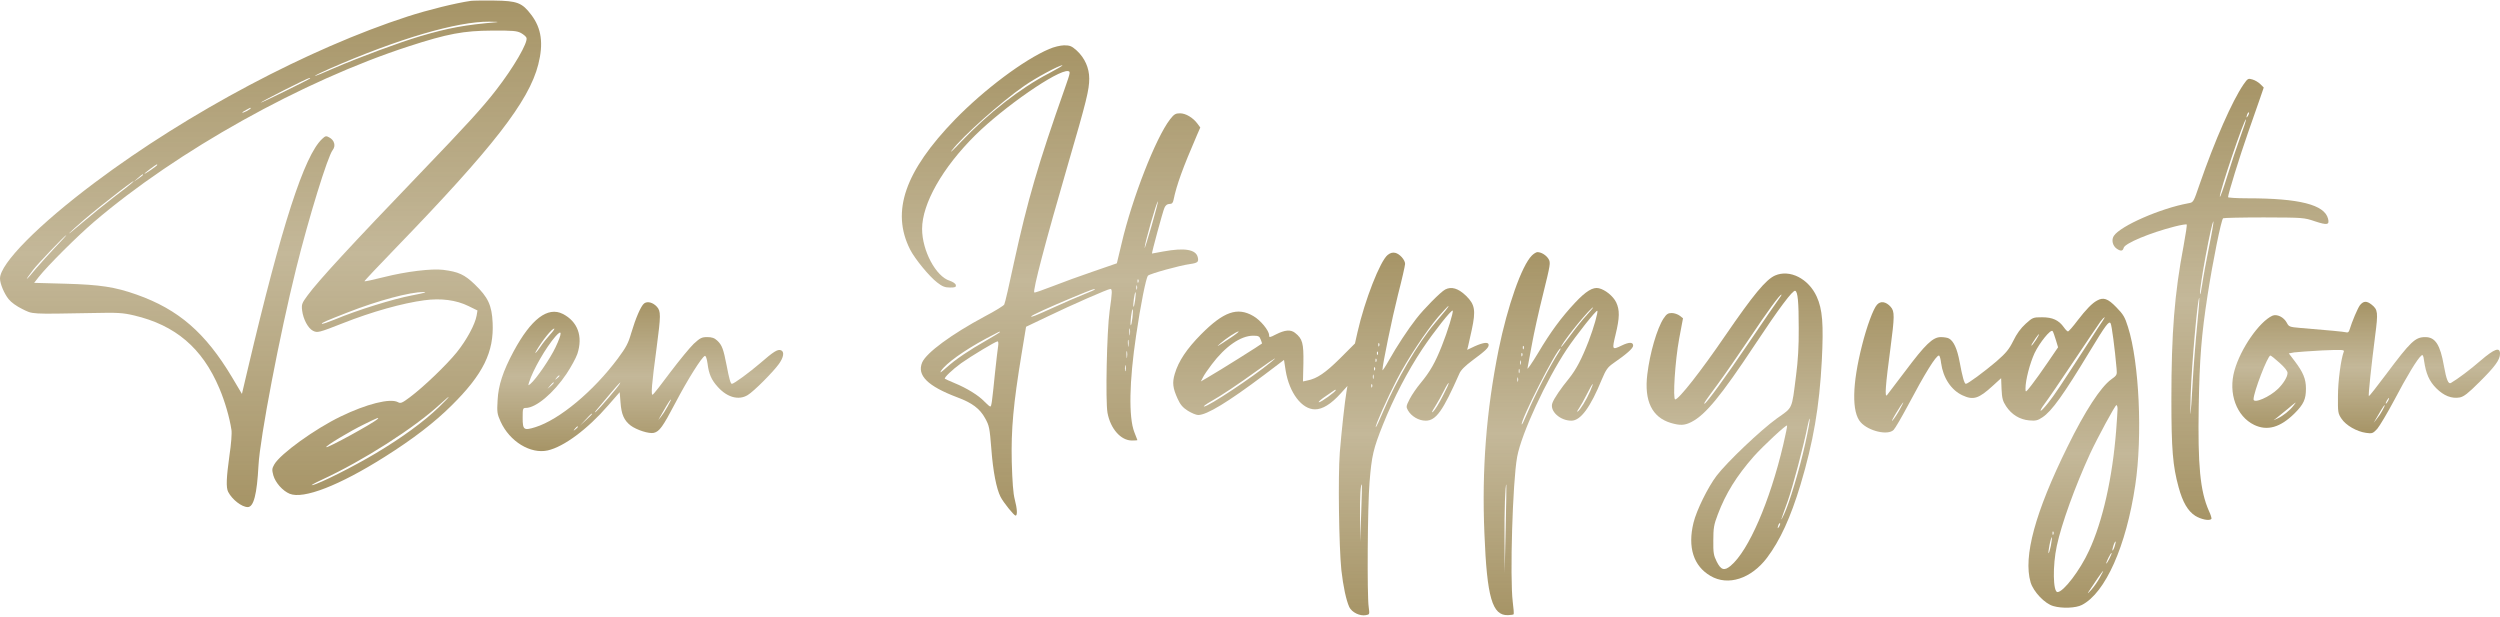
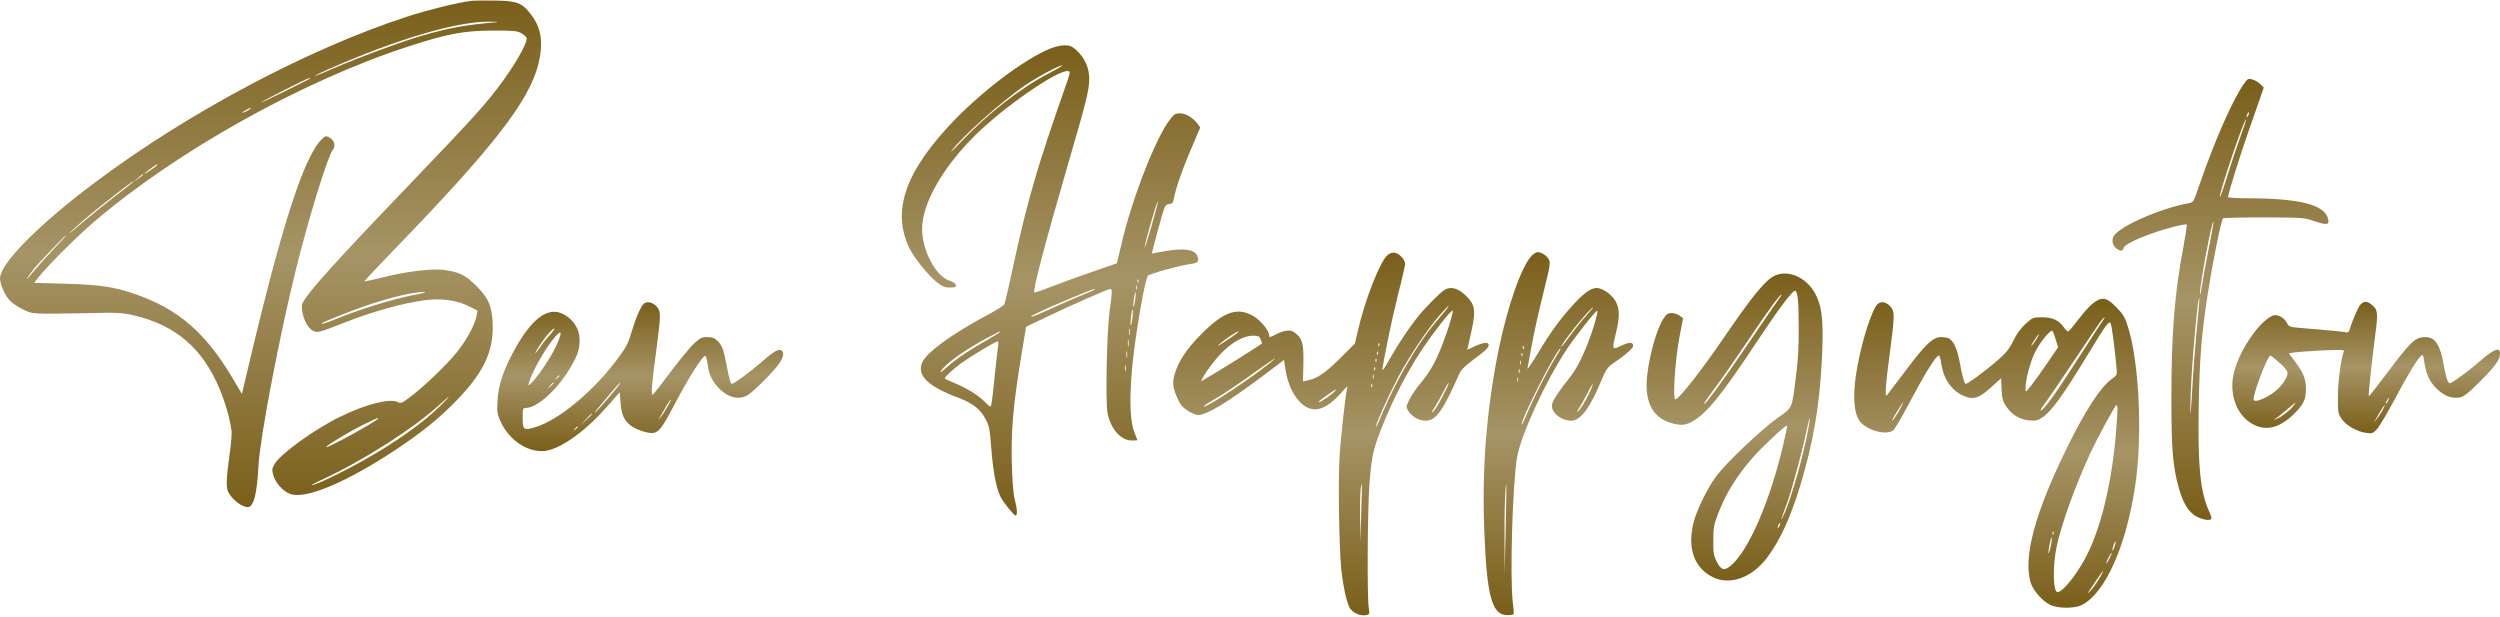
<svg xmlns="http://www.w3.org/2000/svg" version="1.0" width="1765pt" height="435pt" viewBox="0 0 1765 435" preserveAspectRatio="xMidYMid meet">
  <linearGradient id="gradient1" x1="0%" y1="0%" x2="0%" y2="100%">
-     <stop offset="0%" style="stop-color: #6b4d00; stop-opacity: .6" />
-     <stop offset="50%" style="stop-color: #6b4d00; stop-opacity: .4" />
-     <stop offset="100%" style="stop-color: #6b4d00; stop-opacity: .6" />
+     <stop offset="0%" style="stop-color: #6b4d00; stop-opacity: .9" />
+     <stop offset="50%" style="stop-color: #6b4d00; stop-opacity: .6" />
+     <stop offset="100%" style="stop-color: #6b4d00; stop-opacity: .9" />
  </linearGradient>
  <g transform="translate(0,435) scale(0.1,-0.1)" fill="url(#gradient1)" stroke="none">
    <path d="M3325 4344 c-106 -15 -304 -64 -446 -110 -697 -226 -1548 -677 -2207 -1171 -400 -299 -672 -574 -672 -679 0 -36 28 -104 60 -145 19 -24 57 -51 98 -71 75 -37 51 -36 492 -28 183 4 215 2 297 -17 292 -69 481 -230 601 -513 39 -91 73 -208 86 -295 4 -22 -2 -102 -14 -180 -22 -159 -25 -227 -9 -258 28 -54 96 -107 138 -107 42 0 65 89 76 295 11 197 149 919 266 1390 89 358 223 793 258 836 23 29 12 70 -25 89 -21 12 -27 11 -50 -11 -126 -118 -285 -608 -524 -1622 l-42 -178 -70 118 c-188 314 -377 478 -673 583 -153 54 -256 70 -502 77 l-222 6 32 41 c63 80 272 288 390 389 587 502 1474 997 2223 1240 274 89 387 110 589 111 146 1 175 -2 203 -17 18 -10 36 -25 39 -34 12 -32 -90 -208 -214 -368 -94 -122 -213 -252 -535 -587 -487 -507 -719 -758 -796 -863 -41 -56 -44 -63 -39 -107 8 -62 41 -124 76 -143 32 -16 41 -14 214 54 202 80 420 141 572 161 118 16 226 2 313 -41 l63 -31 -6 -36 c-11 -62 -70 -172 -140 -259 -72 -89 -233 -244 -332 -318 -55 -41 -65 -45 -84 -34 -55 29 -222 -13 -405 -102 -182 -88 -424 -263 -467 -337 -17 -30 -18 -38 -7 -79 15 -51 65 -108 115 -129 97 -40 350 58 670 260 200 126 354 244 476 366 220 218 297 375 287 582 -6 124 -32 179 -126 270 -73 70 -114 89 -224 103 -81 10 -262 -12 -416 -51 -75 -19 -137 -32 -139 -30 -2 2 96 106 218 232 689 712 943 1039 1009 1298 38 149 23 256 -49 351 -65 86 -99 99 -261 101 -74 1 -148 0 -165 -2z m180 -151 c-217 -18 -340 -40 -539 -99 -148 -44 -426 -147 -605 -224 -74 -33 -136 -58 -138 -56 -2 2 45 25 104 51 481 211 901 334 1128 332 50 0 72 -2 50 -4z m-1316 -397 c-10 -9 -349 -176 -349 -171 0 6 331 174 344 174 5 1 7 -1 5 -3z m-419 -211 c0 -2 -13 -11 -30 -20 -38 -19 -40 -11 -2 9 31 17 32 18 32 11z m-660 -400 c0 -2 -20 -18 -45 -35 -25 -17 -45 -29 -45 -26 0 4 80 64 88 66 1 0 2 -2 2 -5z m-100 -69 c0 -3 -15 -14 -32 -26 l-33 -22 30 26 c31 27 35 29 35 22z m-80 -59 c-8 -8 -64 -52 -125 -98 -60 -46 -159 -126 -220 -178 -60 -52 -104 -87 -96 -77 8 9 55 52 105 95 131 112 416 331 336 258z m-541 -454 c-46 -49 -106 -115 -134 -148 -77 -94 -89 -99 -21 -10 31 41 226 245 234 245 3 0 -33 -39 -79 -87z m2517 -339 c-131 -25 -386 -104 -543 -170 -47 -19 -88 -33 -90 -30 -6 6 30 21 183 81 212 83 439 144 534 143 31 0 4 -7 -84 -24z m192 -789 c-104 -101 -262 -216 -443 -324 -157 -94 -399 -216 -450 -226 -16 -4 13 13 65 37 291 134 655 366 840 537 83 76 75 60 -12 -24z m-433 -84 c-32 -30 -353 -206 -362 -198 -7 8 171 115 271 163 91 45 107 51 91 35z" />
    <path d="M7407 4004 c-180 -77 -458 -286 -663 -496 -356 -367 -454 -651 -319 -919 34 -67 136 -191 191 -233 37 -29 56 -36 91 -36 37 0 44 3 41 18 -2 10 -20 22 -43 30 -98 30 -195 213 -195 366 0 178 144 432 375 661 202 200 585 465 656 453 17 -3 16 -10 -22 -118 -190 -538 -264 -793 -360 -1232 -33 -156 -64 -290 -69 -298 -4 -8 -65 -46 -136 -83 -237 -127 -415 -258 -444 -327 -37 -90 39 -166 248 -245 105 -39 160 -80 197 -148 29 -52 32 -67 44 -218 12 -159 36 -280 65 -337 21 -41 95 -132 106 -132 14 0 12 46 -6 115 -11 40 -17 127 -21 265 -5 230 11 406 69 759 l32 194 151 72 c174 84 428 195 444 195 14 0 14 -22 -5 -155 -20 -144 -30 -638 -15 -720 21 -112 94 -195 172 -195 22 0 39 1 39 3 0 1 -10 27 -22 57 -40 104 -36 355 13 682 31 213 70 408 84 422 15 14 223 72 298 82 54 8 61 15 53 49 -14 54 -93 67 -241 40 -44 -8 -81 -15 -82 -15 -4 0 77 300 88 323 8 18 20 27 35 27 18 0 25 7 29 28 22 107 65 225 166 459 l23 53 -20 27 c-32 43 -83 73 -123 73 -31 0 -42 -6 -70 -42 -101 -130 -268 -558 -342 -875 l-34 -142 -165 -57 c-91 -31 -221 -78 -289 -105 -69 -27 -127 -47 -129 -44 -12 12 78 355 238 905 131 448 150 526 150 605 0 76 -32 146 -88 198 -36 32 -48 37 -90 37 -27 -1 -71 -11 -105 -26z m-2 -172 c-201 -104 -426 -280 -621 -484 -53 -57 -83 -84 -65 -61 77 101 347 342 511 456 83 58 247 146 270 146 8 0 -35 -25 -95 -57z m725 -1077 c-27 -94 -49 -163 -49 -155 -1 27 87 335 94 328 2 -2 -18 -80 -45 -173z m-93 -397 c-3 -8 -6 -5 -6 6 -1 11 2 17 5 13 3 -3 4 -12 1 -19z m-10 -50 c-3 -7 -5 -2 -5 12 0 14 2 19 5 13 2 -7 2 -19 0 -25z m-297 -2 c0 -2 -37 -18 -82 -36 -46 -18 -137 -58 -203 -88 -141 -64 -165 -73 -165 -66 0 7 127 65 295 135 135 56 155 63 155 55z m284 -75 c-4 -28 -9 -50 -11 -47 -3 3 -2 28 2 56 4 28 9 49 12 47 2 -3 1 -28 -3 -56z m-19 -126 c-4 -31 -9 -54 -12 -51 -3 2 -1 30 2 61 4 31 9 54 12 51 3 -2 1 -30 -2 -61z m-18 -117 c-2 -13 -4 -5 -4 17 -1 22 1 32 4 23 2 -10 2 -28 0 -40z m-917 18 c0 -3 -42 -28 -92 -57 -127 -72 -223 -137 -287 -195 -38 -34 -49 -41 -37 -22 34 52 162 144 316 227 100 53 100 53 100 47z m907 -98 c-2 -13 -4 -5 -4 17 -1 22 1 32 4 23 2 -10 2 -28 0 -40z m-920 0 c-3 -18 -13 -103 -22 -188 -22 -216 -25 -240 -34 -240 -4 0 -23 16 -42 36 -41 43 -122 93 -209 129 -36 15 -67 29 -69 31 -8 7 53 65 115 110 69 49 243 154 257 154 5 0 7 -15 4 -32z m910 -80 c-2 -13 -4 -5 -4 17 -1 22 1 32 4 23 2 -10 2 -28 0 -40z m-10 -95 c-3 -10 -5 -2 -5 17 0 19 2 27 5 18 2 -10 2 -26 0 -35z" />
    <path d="M15840 3755 c-81 -118 -204 -398 -311 -707 -43 -126 -43 -127 -79 -133 -197 -36 -480 -160 -526 -230 -19 -28 -9 -70 19 -90 29 -20 44 -19 50 5 8 32 185 106 361 151 43 11 81 17 84 14 3 -3 -7 -71 -22 -151 -64 -338 -86 -614 -86 -1082 0 -356 10 -473 51 -622 29 -106 65 -168 118 -202 41 -25 99 -37 113 -22 4 3 -4 30 -18 59 -61 140 -78 316 -71 739 6 335 19 501 63 785 37 239 95 525 109 540 4 3 133 6 288 6 279 -1 283 -1 362 -28 86 -28 102 -25 91 19 -25 99 -203 144 -568 144 -76 0 -138 4 -138 8 0 21 84 293 140 452 34 96 73 208 87 249 l25 73 -24 24 c-13 13 -38 28 -56 33 -30 9 -33 7 -62 -34z m31 -222 c-12 -20 -14 -14 -5 12 4 9 9 14 11 11 3 -2 0 -13 -6 -23z m-54 -149 c-24 -66 -66 -191 -93 -279 -27 -87 -50 -152 -52 -144 -5 27 174 557 185 546 2 -2 -16 -58 -40 -123z m-221 -776 c-19 -95 -41 -213 -48 -263 -7 -49 -14 -81 -16 -70 -6 39 84 523 95 511 2 -2 -11 -82 -31 -178z m-85 -564 c-11 -110 -25 -289 -31 -399 -14 -248 -20 -291 -14 -85 7 215 50 697 61 686 2 -2 -5 -93 -16 -202z" />
    <path d="M9797 2550 c-53 -42 -162 -320 -213 -545 l-18 -80 -105 -105 c-104 -103 -163 -143 -230 -156 l-32 -7 3 129 c2 142 -6 172 -59 214 -32 25 -71 21 -135 -11 -44 -23 -48 -23 -48 -6 0 33 -61 107 -112 136 -112 65 -209 31 -368 -129 -101 -102 -160 -190 -186 -279 -19 -63 -14 -101 20 -176 19 -42 36 -62 72 -85 26 -16 59 -30 73 -30 61 0 209 90 466 283 l140 106 12 -77 c26 -156 114 -272 207 -272 53 0 113 37 180 111 l49 54 -6 -35 c-12 -67 -36 -286 -48 -435 -13 -168 -6 -663 11 -830 13 -115 34 -213 56 -261 18 -37 74 -65 117 -57 27 5 27 6 20 57 -12 81 -8 715 6 881 15 189 27 238 95 408 75 187 173 375 277 532 82 123 207 281 215 272 7 -7 -36 -148 -77 -250 -47 -118 -82 -180 -149 -261 -27 -32 -62 -83 -77 -112 -26 -51 -27 -56 -13 -81 24 -42 76 -73 125 -73 73 0 121 67 238 332 11 26 41 55 93 94 92 68 114 89 114 109 0 22 -37 18 -99 -10 l-53 -25 6 22 c3 13 15 67 27 121 29 136 22 177 -40 238 -56 54 -104 68 -148 45 -31 -16 -150 -136 -204 -206 -56 -71 -139 -197 -191 -290 -26 -47 -48 -80 -48 -73 0 37 68 367 110 533 28 108 50 206 50 217 0 28 -38 71 -70 78 -18 4 -34 0 -53 -15z m411 -389 c-13 -15 -47 -57 -77 -92 -121 -143 -270 -397 -367 -627 -26 -62 -49 -110 -51 -108 -7 7 83 209 149 336 73 142 204 339 292 443 37 42 69 77 72 77 3 0 -5 -13 -18 -29z m-1513 -191 c-105 -70 -114 -75 -80 -45 38 34 116 85 129 85 6 0 -16 -18 -49 -40z m205 -16 c6 -14 10 -27 10 -29 0 -3 -305 -195 -384 -240 l-48 -28 15 29 c8 17 36 57 61 90 96 128 205 204 294 204 36 0 44 -4 52 -26z m837 -46 c-3 -8 -6 -5 -6 6 -1 11 2 17 5 13 3 -3 4 -12 1 -19z m-10 -60 c-3 -8 -6 -5 -6 6 -1 11 2 17 5 13 3 -3 4 -12 1 -19z m-752 -53 c-131 -108 -443 -315 -474 -315 -9 0 13 16 48 36 72 40 187 117 341 228 105 75 142 97 85 51z m742 3 c-3 -8 -6 -5 -6 6 -1 11 2 17 5 13 3 -3 4 -12 1 -19z m-10 -60 c-3 -8 -6 -5 -6 6 -1 11 2 17 5 13 3 -3 4 -12 1 -19z m-10 -60 c-3 -7 -5 -2 -5 12 0 14 2 19 5 13 2 -7 2 -19 0 -25z m488 -126 c-25 -49 -55 -98 -67 -108 -14 -13 -10 -1 14 36 19 30 47 81 63 113 15 31 30 55 33 53 2 -3 -17 -45 -43 -94z m-498 66 c-3 -8 -6 -5 -6 6 -1 11 2 17 5 13 3 -3 4 -12 1 -19z m-257 -23 c0 -10 -103 -85 -118 -85 -9 0 13 20 49 44 70 49 69 48 69 41z m180 -870 l-7 -200 -1 171 c-2 144 4 244 13 232 1 -2 -1 -93 -5 -203z" />
    <path d="M10815 2546 c-72 -72 -172 -357 -235 -666 -87 -433 -119 -846 -100 -1297 18 -452 55 -579 166 -576 19 1 38 3 40 6 3 2 0 42 -6 88 -21 172 -1 848 31 1023 29 162 206 544 351 761 67 100 208 278 215 271 7 -7 -25 -120 -61 -214 -48 -124 -87 -199 -138 -263 -59 -72 -106 -141 -118 -174 -21 -56 53 -125 134 -125 65 0 134 93 216 294 28 66 40 83 78 110 97 67 142 107 142 126 0 26 -29 26 -82 0 -67 -32 -68 -30 -42 78 29 119 30 173 4 228 -22 44 -76 88 -122 99 -41 10 -91 -20 -167 -101 -99 -106 -173 -206 -262 -356 -44 -73 -78 -122 -75 -108 3 14 17 89 31 167 14 79 50 241 80 360 51 207 53 218 38 244 -16 27 -51 49 -79 49 -8 0 -26 -11 -39 -24z m388 -420 c-28 -30 -76 -89 -108 -133 -60 -81 -84 -110 -70 -83 36 64 206 270 223 270 2 0 -18 -24 -45 -54z m-446 -238 c-3 -8 -6 -5 -6 6 -1 11 2 17 5 13 3 -3 4 -12 1 -19z m249 -23 c-62 -95 -171 -306 -226 -438 -18 -43 -34 -76 -36 -74 -17 16 248 537 273 537 3 0 -2 -11 -11 -25z m-259 -27 c-3 -8 -6 -5 -6 6 -1 11 2 17 5 13 3 -3 4 -12 1 -19z m-10 -60 c-3 -7 -5 -2 -5 12 0 14 2 19 5 13 2 -7 2 -19 0 -25z m-10 -60 c-3 -7 -5 -2 -5 12 0 14 2 19 5 13 2 -7 2 -19 0 -25z m-10 -60 c-3 -7 -5 -2 -5 12 0 14 2 19 5 13 2 -7 2 -19 0 -25z m509 -71 c-27 -62 -70 -132 -88 -143 -6 -4 -3 6 9 22 11 16 37 62 57 102 42 84 56 96 22 19z m-596 -972 l-7 -310 -1 236 c-2 200 5 396 13 387 1 -2 -1 -142 -5 -313z" />
    <path d="M12532 2405 c-65 -29 -153 -135 -352 -425 -173 -253 -328 -450 -353 -450 -18 0 -1 274 28 429 l27 144 -23 18 c-13 10 -39 19 -56 19 -27 0 -37 -7 -58 -38 -46 -70 -97 -244 -115 -395 -23 -187 33 -303 166 -343 65 -19 98 -18 146 7 99 51 207 182 450 549 166 251 265 383 282 377 18 -6 25 -74 25 -264 1 -126 -5 -230 -19 -335 -31 -245 -21 -221 -135 -302 -113 -81 -352 -308 -426 -405 -62 -82 -142 -245 -163 -332 -42 -173 0 -305 120 -375 124 -73 287 -20 399 128 93 124 166 283 236 514 91 303 134 552 151 878 13 258 5 362 -36 452 -58 127 -190 194 -294 149z m26 -167 c-14 -18 -107 -154 -208 -303 -168 -248 -304 -435 -316 -435 -8 0 2 14 91 135 45 61 145 205 222 320 133 199 218 315 230 315 3 0 -6 -15 -19 -32z m187 -1020 c-41 -184 -112 -420 -150 -500 -29 -60 -27 -53 26 93 36 102 113 393 140 529 7 35 14 59 16 53 2 -6 -12 -85 -32 -175z m-155 -7 c-95 -403 -245 -749 -371 -855 -45 -38 -69 -31 -99 29 -22 44 -25 63 -24 150 0 87 4 111 32 184 56 148 132 270 253 408 68 76 229 226 236 219 2 -2 -10 -63 -27 -135z m-29 -578 c-12 -20 -14 -14 -5 12 4 9 9 14 11 11 3 -2 0 -13 -6 -23z" />
    <path d="M14805 2228 c-35 -19 -76 -61 -137 -140 -32 -43 -63 -78 -68 -78 -5 0 -18 13 -29 29 -36 51 -80 71 -154 71 -63 0 -66 -1 -116 -46 -34 -31 -63 -70 -87 -120 -31 -62 -51 -86 -121 -147 -85 -72 -200 -157 -214 -157 -11 0 -25 52 -44 155 -17 92 -42 147 -75 165 -10 6 -36 10 -58 10 -56 0 -109 -51 -250 -239 -64 -85 -123 -162 -130 -171 -17 -19 -10 73 24 327 30 230 31 264 2 297 -33 37 -71 43 -96 15 -26 -27 -73 -155 -106 -287 -70 -275 -74 -473 -9 -544 56 -62 192 -94 232 -53 11 11 54 85 97 165 125 236 202 360 223 360 5 0 12 -24 15 -52 14 -105 71 -192 151 -229 77 -36 115 -24 216 69 l57 52 3 -78 c3 -65 9 -85 32 -120 39 -59 96 -94 163 -100 46 -4 60 -1 94 22 66 44 147 157 334 466 113 187 136 217 147 197 8 -13 30 -181 42 -319 4 -45 3 -47 -37 -76 -75 -54 -186 -224 -310 -477 -228 -462 -313 -775 -260 -956 20 -67 101 -152 161 -168 62 -18 159 -14 201 8 166 85 313 415 377 846 52 348 28 865 -51 1115 -22 71 -33 90 -83 141 -60 62 -91 72 -136 47z m42 -140 c-9 -13 -56 -84 -103 -158 -200 -309 -239 -368 -282 -422 -25 -32 -49 -58 -54 -58 -6 0 6 21 26 48 20 26 112 160 203 297 92 138 178 265 191 283 27 36 43 45 19 10z m-333 -137 l16 -53 -71 -104 c-39 -58 -91 -130 -115 -161 -44 -56 -44 -56 -44 -25 0 59 31 177 64 249 35 73 113 170 127 156 4 -4 14 -32 23 -62z m-140 -1 c-15 -22 -29 -40 -31 -40 -5 0 3 15 29 53 30 43 31 32 2 -13z m-961 -490 c-15 -28 -38 -63 -51 -78 -12 -15 -2 8 24 51 52 86 70 104 27 27z m1537 3 c0 -16 -5 -84 -10 -153 -26 -333 -95 -640 -191 -847 -63 -138 -181 -293 -223 -293 -32 0 -35 187 -5 326 33 155 129 420 234 649 53 114 178 345 187 345 4 0 8 -12 8 -27z m-453 -885 c-3 -8 -6 -5 -6 6 -1 11 2 17 5 13 3 -3 4 -12 1 -19z m-18 -82 c-7 -31 -14 -54 -16 -52 -3 2 1 30 7 61 6 31 14 55 16 52 2 -2 -1 -29 -7 -61z m450 -5 c-6 -18 -13 -30 -15 -28 -2 2 1 18 7 36 6 18 13 30 15 28 2 -2 -1 -18 -7 -36z m-38 -88 c-11 -21 -20 -35 -21 -31 0 12 33 78 38 74 2 -2 -6 -21 -17 -43z m-66 -130 c-14 -27 -42 -66 -61 -88 -20 -22 -29 -29 -20 -15 38 59 101 150 104 150 2 0 -8 -21 -23 -47z" />
    <path d="M4548 2208 c-23 -17 -61 -106 -92 -211 -20 -70 -36 -100 -94 -178 -173 -232 -413 -432 -583 -485 -81 -25 -89 -19 -89 66 0 66 1 70 23 70 72 1 195 105 286 240 32 48 67 112 77 141 41 124 3 229 -103 283 -106 53 -223 -35 -347 -265 -74 -138 -108 -239 -113 -345 -5 -84 -3 -96 21 -150 64 -141 211 -231 333 -204 114 26 280 149 425 316 l83 95 6 -73 c6 -84 25 -126 71 -162 43 -32 131 -60 164 -52 40 10 63 42 154 215 86 164 186 322 206 328 7 3 14 -18 19 -52 9 -74 27 -117 73 -167 66 -74 148 -96 211 -57 42 25 177 160 219 218 35 48 41 88 16 98 -24 9 -51 -8 -148 -92 -77 -66 -185 -145 -199 -145 -9 0 -19 35 -37 130 -23 118 -33 144 -66 175 -20 19 -38 25 -71 25 -39 0 -50 -6 -95 -47 -28 -27 -101 -116 -164 -199 -62 -84 -118 -155 -125 -160 -15 -9 -8 73 27 333 30 228 30 255 2 287 -28 31 -67 41 -90 24z m-666 -222 c-22 -24 -52 -62 -67 -85 -25 -37 -47 -59 -29 -28 45 76 110 157 127 157 5 0 -9 -20 -31 -44z m40 -88 c-37 -79 -138 -226 -177 -258 -17 -14 -17 -13 -10 10 26 86 121 250 186 324 49 56 49 26 1 -76z m28 -202 c0 -2 -8 -10 -17 -17 -16 -13 -17 -12 -4 4 13 16 21 21 21 13z m-40 -49 c0 -2 -10 -12 -22 -23 l-23 -19 19 23 c18 21 26 27 26 19z m464 -9 c-13 -23 -142 -173 -165 -193 -24 -20 -8 0 106 134 59 69 74 84 59 59z m339 -158 c-15 -28 -36 -60 -47 -73 l-18 -22 14 25 c8 14 27 46 42 73 15 26 30 47 33 47 2 0 -8 -23 -24 -50z m-533 -53 c0 -2 -19 -21 -42 -42 l-43 -40 40 43 c36 39 45 47 45 39z m-100 -91 c0 -2 -8 -10 -17 -17 -16 -13 -17 -12 -4 4 13 16 21 21 21 13z" />
    <path d="M16661 2195 c-16 -22 -54 -110 -75 -178 -4 -12 -12 -17 -23 -13 -16 4 -118 14 -326 31 -73 6 -78 9 -92 36 -21 40 -70 64 -102 50 -93 -43 -225 -233 -268 -388 -45 -160 15 -323 140 -383 92 -44 184 -18 284 81 65 65 81 100 81 176 0 68 -20 115 -79 193 l-42 55 38 7 c21 3 110 9 197 14 145 6 159 5 153 -9 -20 -53 -41 -207 -41 -313 -1 -114 0 -123 25 -160 31 -47 108 -91 173 -100 43 -6 48 -5 79 28 17 20 72 112 121 204 87 166 163 291 190 313 11 9 15 3 20 -36 13 -91 37 -145 86 -194 54 -54 109 -75 166 -65 29 6 58 28 139 109 111 110 145 157 145 200 0 49 -39 35 -137 -49 -74 -64 -159 -128 -210 -158 -18 -10 -32 25 -49 121 -26 149 -61 203 -131 203 -72 0 -102 -29 -279 -265 -64 -86 -118 -154 -120 -152 -5 5 18 220 45 430 21 161 19 181 -25 216 -35 28 -58 27 -83 -4z m-568 -406 c36 -32 57 -58 57 -72 0 -27 -27 -72 -66 -111 -60 -59 -174 -108 -174 -75 0 50 100 309 119 309 4 0 33 -23 64 -51z m767 -269 c-6 -11 -13 -20 -16 -20 -2 0 0 9 6 20 6 11 13 20 16 20 2 0 0 -9 -6 -20z m-668 -34 c-27 -35 -72 -71 -112 -90 -34 -16 -34 -16 -10 1 13 10 49 39 80 65 64 54 68 57 42 24z m628 -33 c-11 -21 -30 -49 -42 -63 l-20 -25 17 29 c10 16 26 44 37 63 27 46 34 42 8 -4z" />
  </g>
</svg>
